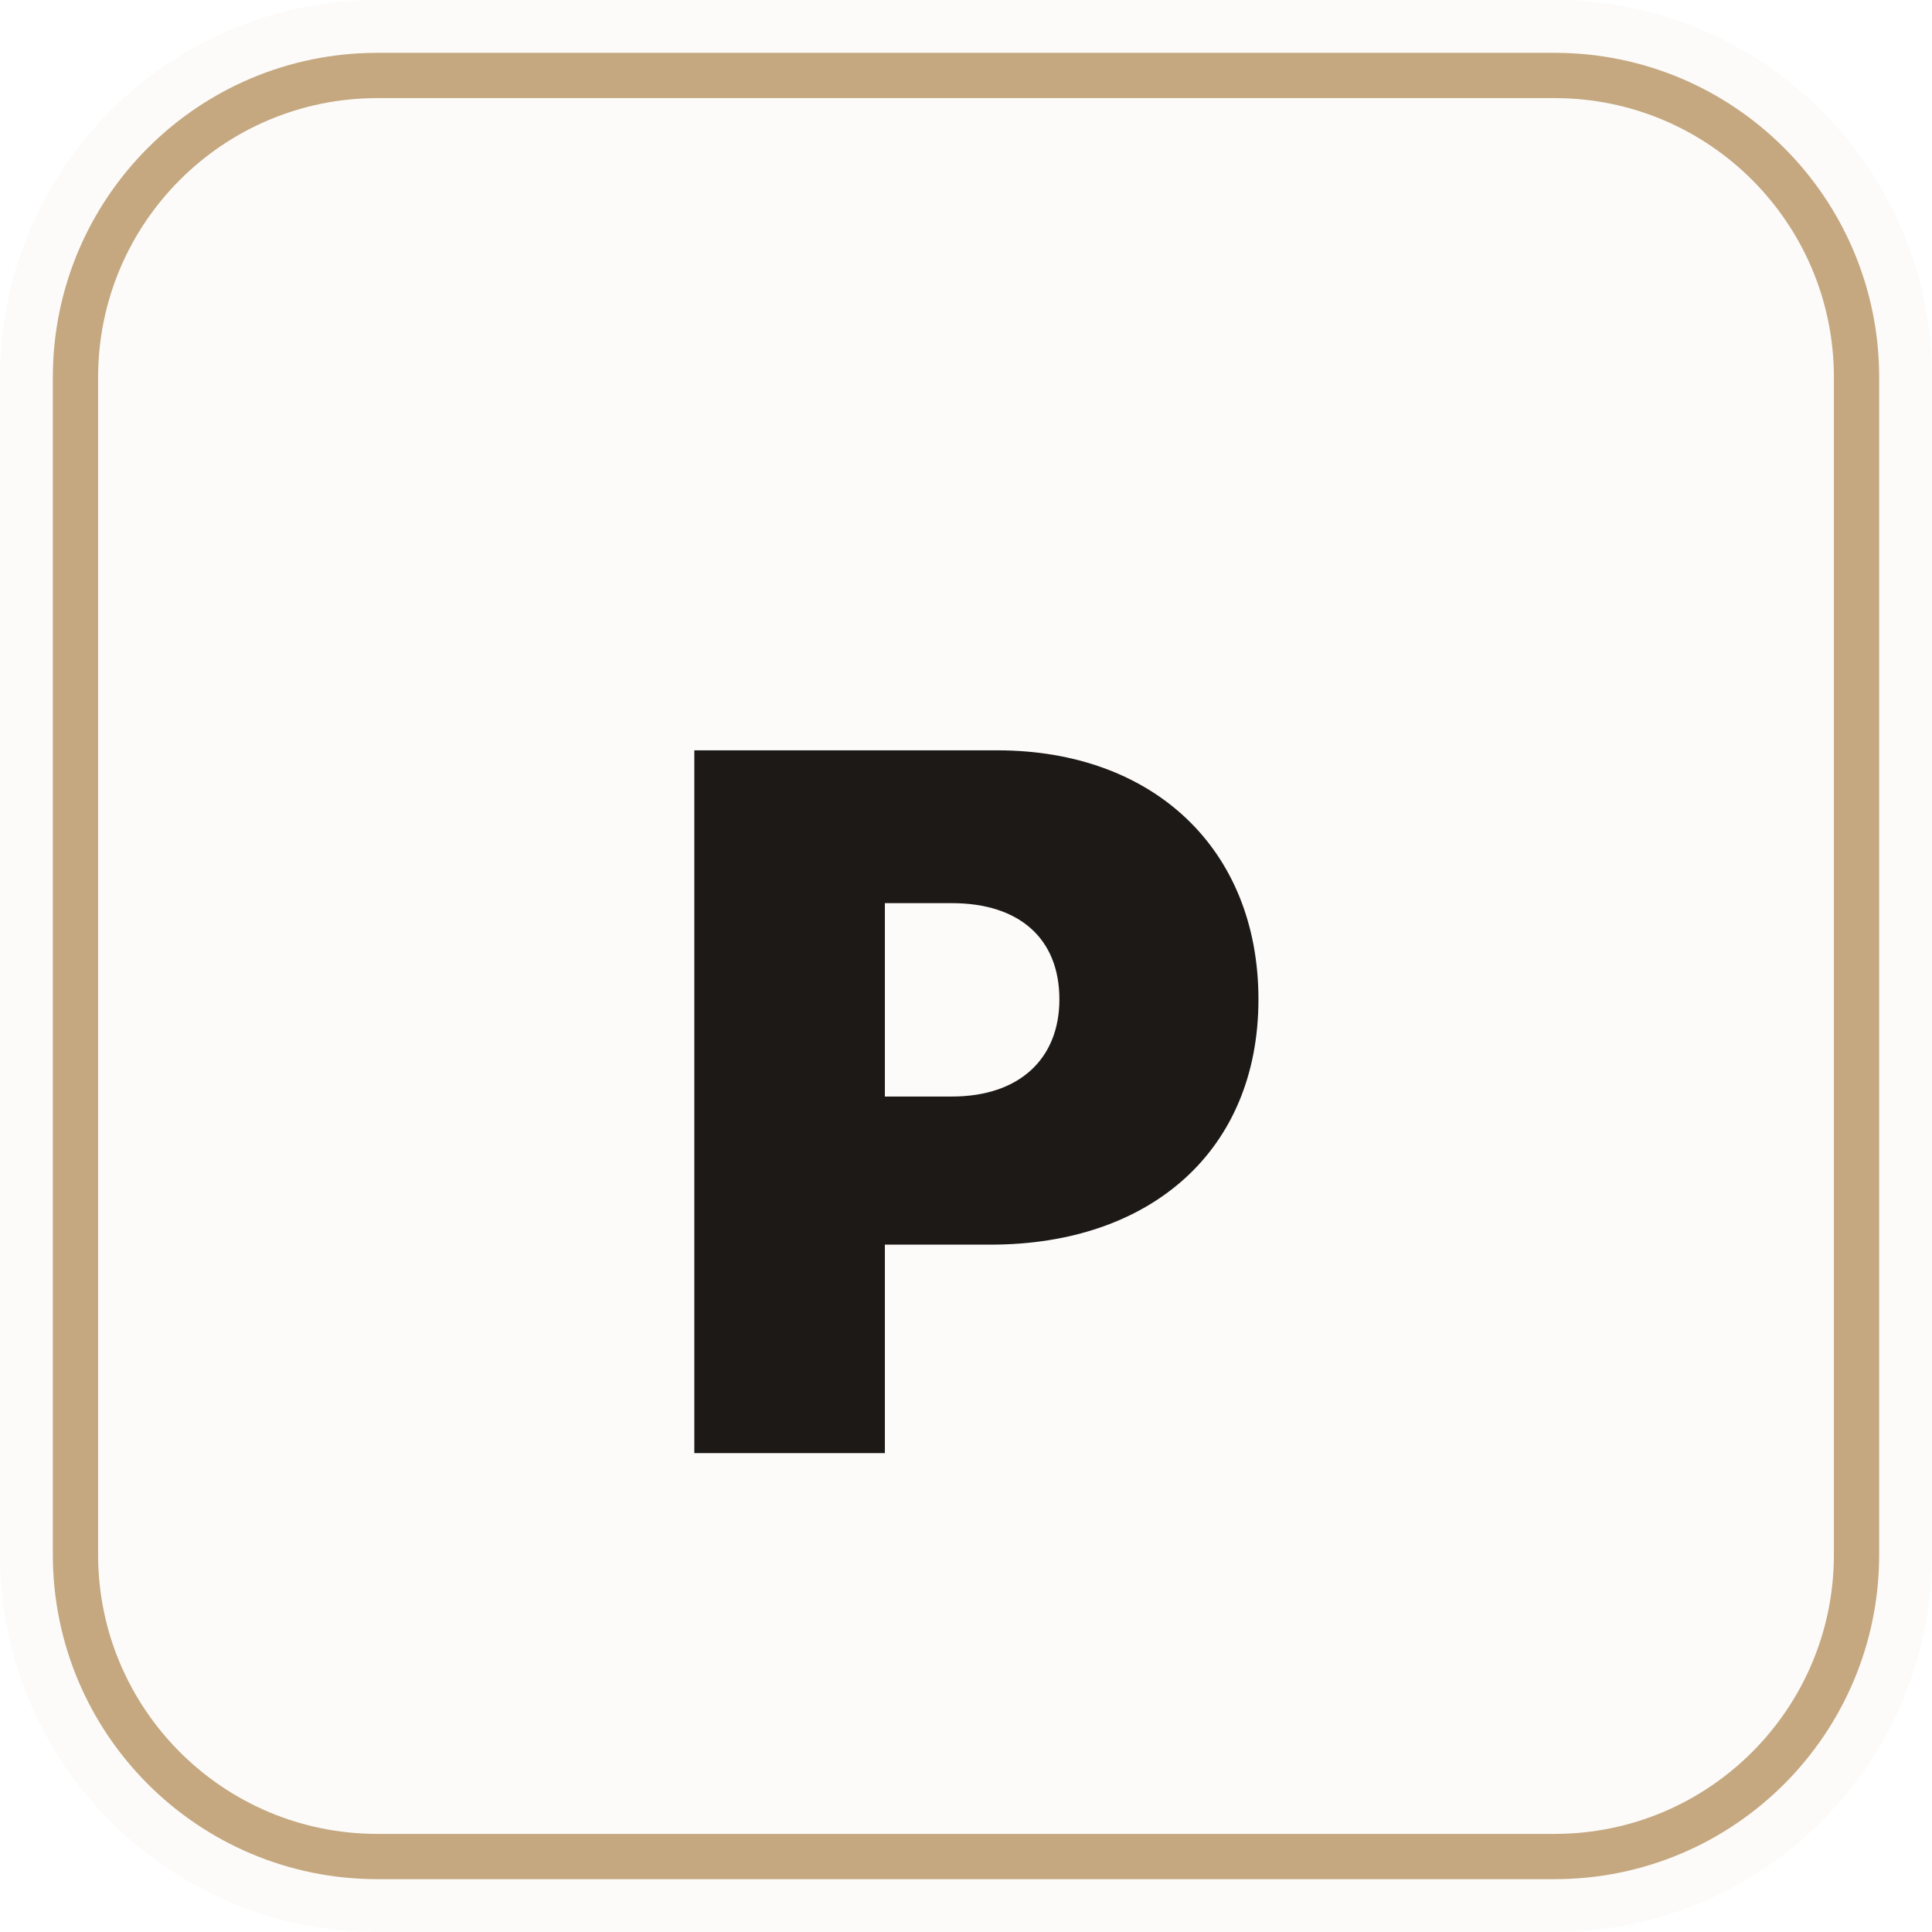
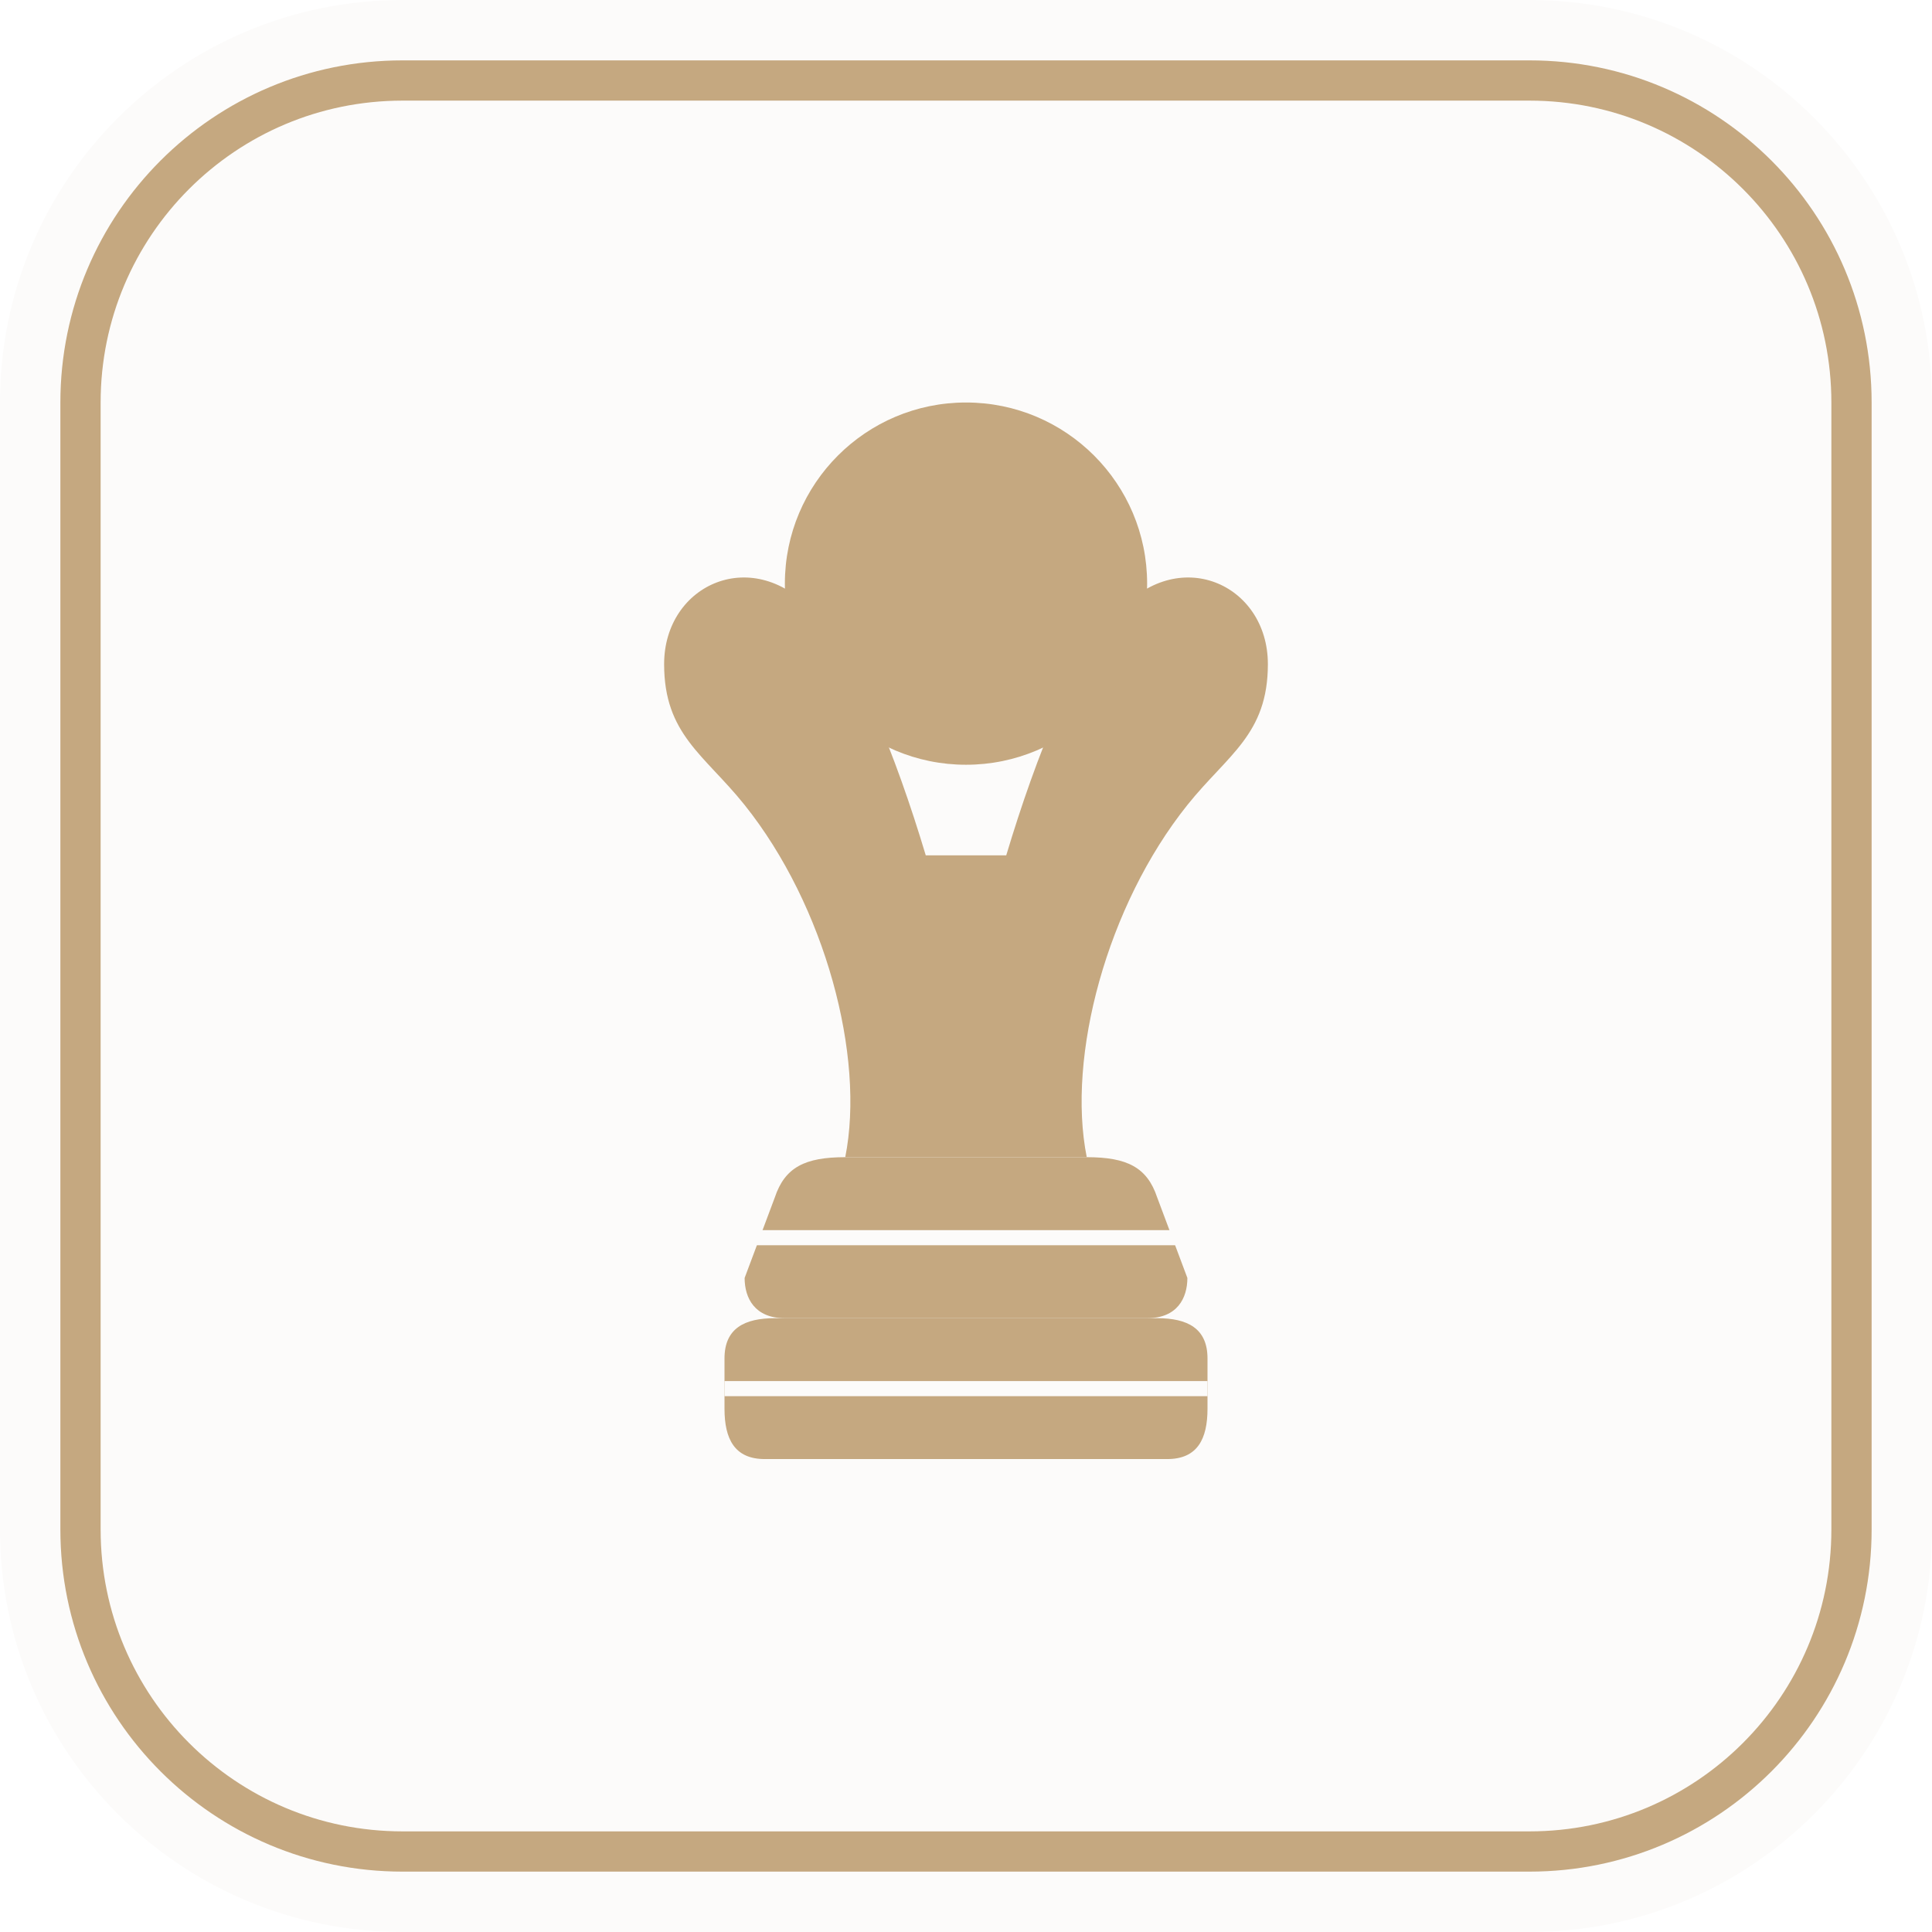
- <svg xmlns="http://www.w3.org/2000/svg" viewBox="0 0 512 512" width="512" height="512">
-   <rect width="512" height="512" rx="100" fill="#fcfbfa" />
-   <rect x="20" y="20" width="472" height="472" rx="80" fill="none" stroke="#c5a880" stroke-width="12" />
-   <text x="50%" y="56%" font-family="system-ui, -apple-system, sans-serif" font-size="256" font-weight="900" fill="#1c1917" text-anchor="middle" dominant-baseline="middle">P</text>
+ <svg xmlns="http://www.w3.org/2000/svg" viewBox="0 0 192 192" width="512" height="512">
+   <rect width="192" height="192" rx="40" fill="#fcfbfa" />
+   <rect x="8" y="8" width="176" height="176" rx="32" fill="none" stroke="#c5a880" stroke-width="4" />
+   <path d="M76,145 L116,145 C119,145 120,143 120,140 L120,135 C120,132 118,131 115,131 L77,131 C74,131 72,132 72,135 L72,140 C72,143 73,145 76,145 Z" fill="#c5a880" />
+   <path d="M78,131 L114,131 C117,131 118,129 118,127 L115,119 C114,116 112,115 108,115 L84,115 C80,115 78,116 77,119 L74,127 C74,129 75,131 78,131 Z" fill="#c5a880" />
+   <path d="M84,115 C86,105 82,90 74,80 C70,75 66,73 66,66 C66,58 75,54 81,61 C85,65 89,75 92,85 L100,85 C103,75 107,65 111,61 C117,54 126,58 126,66 C126,73 122,75 118,80 C110,90 106,105 108,115 Z" fill="#c5a880" />
+   <circle cx="96" cy="58" r="18" fill="#c5a880" />
+   <line x1="72" y1="138" x2="120" y2="138" stroke="#fcfbfa" stroke-width="1.5" />
+   <line x1="74" y1="123" x2="118" y2="123" stroke="#fcfbfa" stroke-width="1.5" />
</svg>
